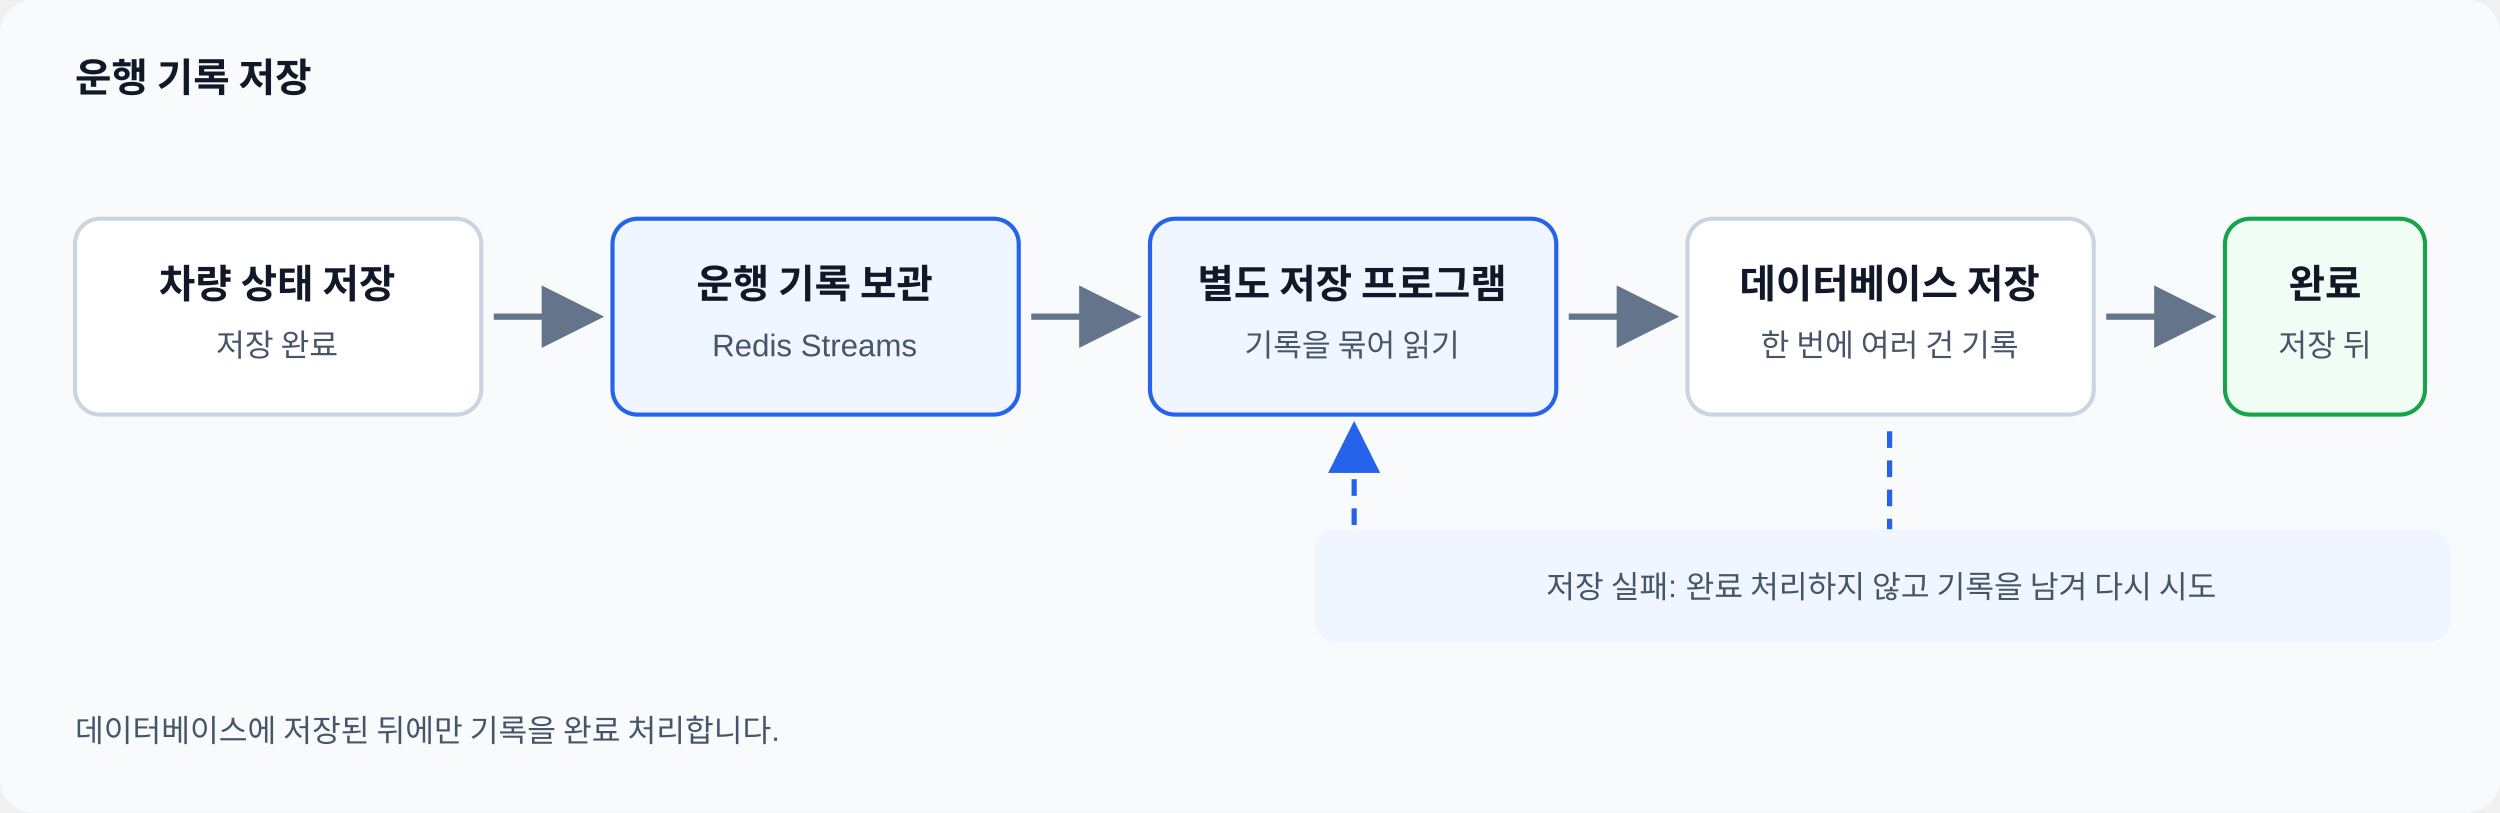
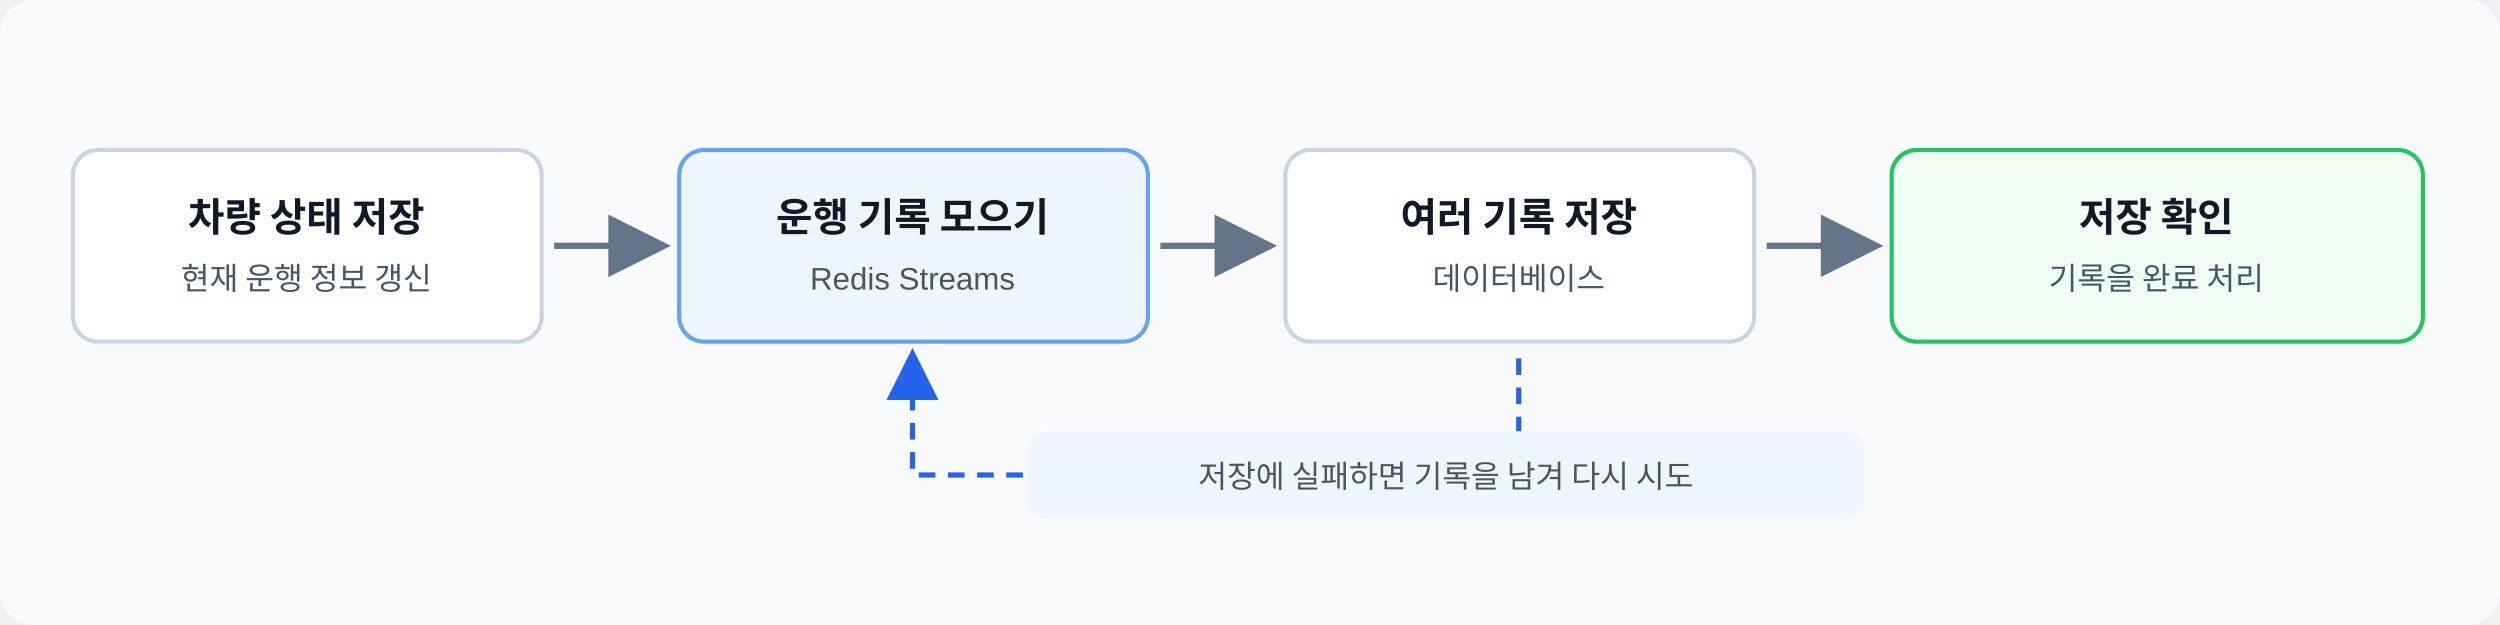
- <svg xmlns="http://www.w3.org/2000/svg" viewBox="0 0 1200 390" role="img" aria-labelledby="title desc">
+ <svg xmlns="http://www.w3.org/2000/svg" viewBox="0 0 1200 300" role="img" aria-labelledby="title desc">
  <defs>
-     <marker id="arrow" markerWidth="10" markerHeight="10" refX="8" refY="5" orient="auto" markerUnits="strokeWidth">
-       <path d="M0,0 L10,5 L0,10 z" fill="#64748B" />
+     <marker id="arrow" markerWidth="10" markerHeight="10" refX="8" refY="5" orient="auto">
+       <path d="M0 0L10 5L0 10Z" fill="#64748B" />
    </marker>
-     <marker id="retry-arrow" markerWidth="10" markerHeight="10" refX="8" refY="5" orient="auto" markerUnits="strokeWidth">
-       <path d="M0,0 L10,5 L0,10 z" fill="#2563EB" />
+     <marker id="retry-arrow" markerWidth="10" markerHeight="10" refX="8" refY="5" orient="auto">
+       <path d="M0 0L10 5L0 10Z" fill="#2563EB" />
    </marker>
    <style>
-       .bg{fill:#F8FAFC}.box{fill:#fff;stroke:#CBD5E1;stroke-width:2}.accent{fill:#EFF6FF;stroke:#2563EB;stroke-width:2}.success{fill:#F0FDF4;stroke:#16A34A;stroke-width:2}.label{font:700 19px Pretendard,Arial,sans-serif;fill:#111827}.small{font:15px Pretendard,Arial,sans-serif;fill:#475569}.arrow{fill:none;stroke:#64748B;stroke-width:3;marker-end:url(#arrow)}.retry{fill:none;stroke:#2563EB;stroke-width:2.5;stroke-dasharray:8 6;marker-end:url(#retry-arrow)}
+       .background{fill:#F8FAFC}
+       .box{fill:#fff;stroke:#CBD5E1;stroke-width:2}
+       .focus{fill:#EFF6FF;stroke:#60A5FA;stroke-width:2}
+       .success{fill:#F0FDF4;stroke:#22C55E;stroke-width:2}
+       .title{font:700 19px Pretendard,Arial,sans-serif;fill:#111827}
+       .detail{font:15px Pretendard,Arial,sans-serif;fill:#475569}
+       .arrow{fill:none;stroke:#64748B;stroke-width:3;marker-end:url(#arrow)}
+       .retry{fill:none;stroke:#2563EB;stroke-width:2.5;stroke-dasharray:8 6;marker-end:url(#retry-arrow)}
    </style>
  </defs>
-   <rect class="bg" width="1200" height="390" rx="16" />
-   <text class="label" x="36" y="44">운행 기록 저장</text>
-   <rect class="box" x="36" y="105" width="195" height="94" rx="12" />
-   <text class="label" x="133" y="143" text-anchor="middle">차량 상태 저장</text>
-   <text class="small" x="133" y="171" text-anchor="middle">저장 완료</text>
-   <path class="arrow" d="M237 152 H284" />
-   <rect class="accent" x="294" y="105" width="195" height="94" rx="12" />
-   <text class="label" x="391" y="143" text-anchor="middle">운행 기록 보관</text>
-   <text class="small" x="391" y="171" text-anchor="middle">Redis Streams</text>
-   <path class="arrow" d="M495 152 H542" />
-   <rect class="accent" x="552" y="105" width="195" height="94" rx="12" />
-   <text class="label" x="649" y="143" text-anchor="middle">별도 저장 프로그램</text>
-   <text class="small" x="649" y="171" text-anchor="middle">기록을 묶어 읽기</text>
-   <path class="arrow" d="M753 152 H800" />
-   <rect class="box" x="810" y="105" width="195" height="94" rx="12" />
-   <text class="label" x="907" y="143" text-anchor="middle">데이터베이스 저장</text>
-   <text class="small" x="907" y="171" text-anchor="middle">한 번에 여러 건 기록</text>
-   <path class="arrow" d="M1011 152 H1058" />
-   <rect class="success" x="1068" y="105" width="96" height="94" rx="12" />
-   <text class="label" x="1116" y="143" text-anchor="middle">완료</text>
-   <text class="small" x="1116" y="171" text-anchor="middle">저장 뒤</text>
-   <path class="retry" d="M907 207 V276 H650 V207" />
-   <rect x="631" y="254" width="545" height="54" rx="10" fill="#EFF6FF" />
-   <text class="small" x="903" y="287" text-anchor="middle">저장 실패: 완료 처리하지 않고 기록을 남겨 다시 시도</text>
-   <text class="small" x="36" y="356">데이터베이스에 저장된 뒤에만 기록을 완료 처리합니다.</text>
+   <rect class="background" width="1200" height="300" rx="16" />
+   <rect class="box" x="35" y="72" width="225" height="92" rx="12" />
+   <text class="title" x="147" y="111" text-anchor="middle">차량 상태 저장</text>
+   <text class="detail" x="147" y="139" text-anchor="middle">현재 운행 정보 갱신</text>
+   <path class="arrow" d="M266 118H316" />
+   <rect class="focus" x="326" y="72" width="225" height="92" rx="12" />
+   <text class="title" x="438" y="111" text-anchor="middle">운행 기록 모으기</text>
+   <text class="detail" x="438" y="139" text-anchor="middle">Redis Streams</text>
+   <path class="arrow" d="M557 118H607" />
+   <rect class="box" x="617" y="72" width="225" height="92" rx="12" />
+   <text class="title" x="729" y="111" text-anchor="middle">여러 기록 저장</text>
+   <text class="detail" x="729" y="139" text-anchor="middle">데이터베이스</text>
+   <path class="arrow" d="M848 118H898" />
+   <rect class="success" x="908" y="72" width="255" height="92" rx="12" />
+   <text class="title" x="1035" y="111" text-anchor="middle">저장 확인</text>
+   <text class="detail" x="1035" y="139" text-anchor="middle">기록을 완료 처리</text>
+   <path class="retry" d="M729 172V228H438V172" />
+   <rect x="493" y="207" width="402" height="42" rx="9" fill="#EFF6FF" />
+   <text class="detail" x="694" y="234" text-anchor="middle">저장에 실패하면 기록을 남겨 다시 시도</text>
</svg>
